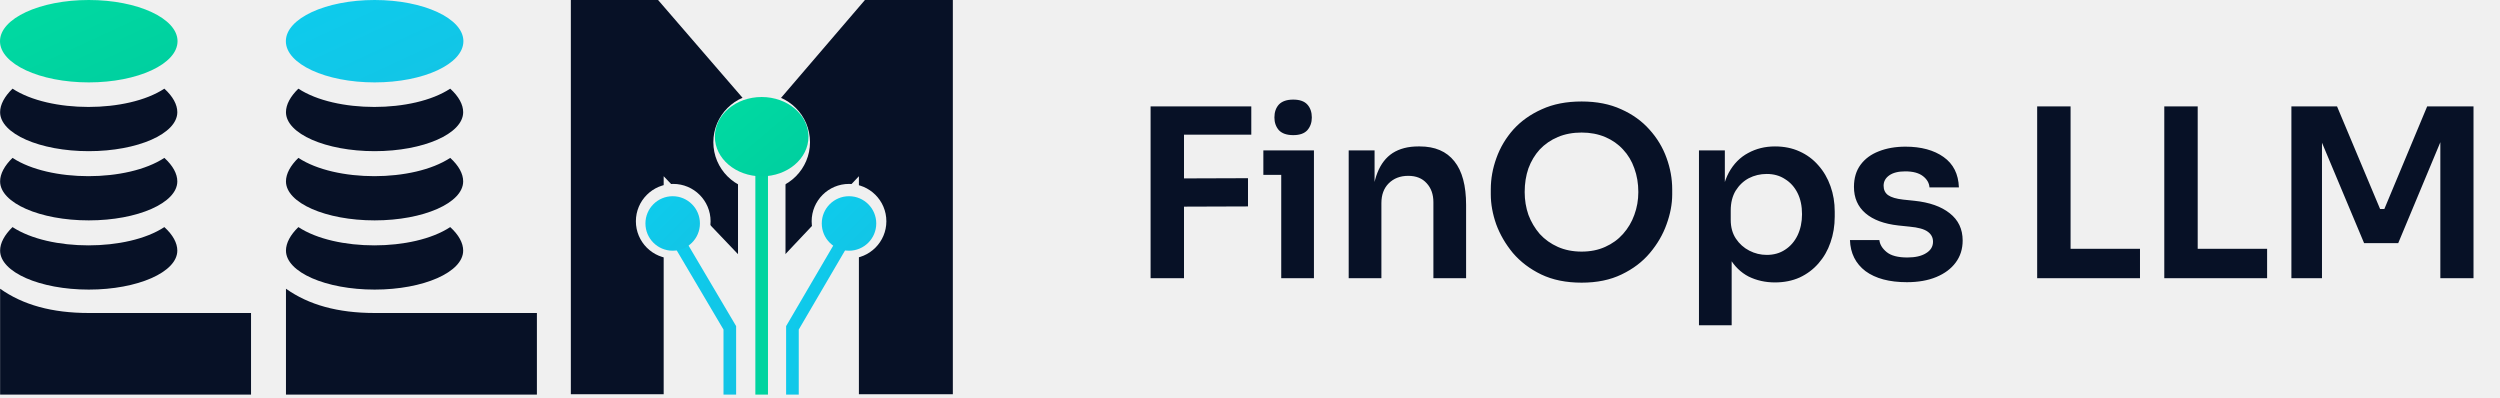
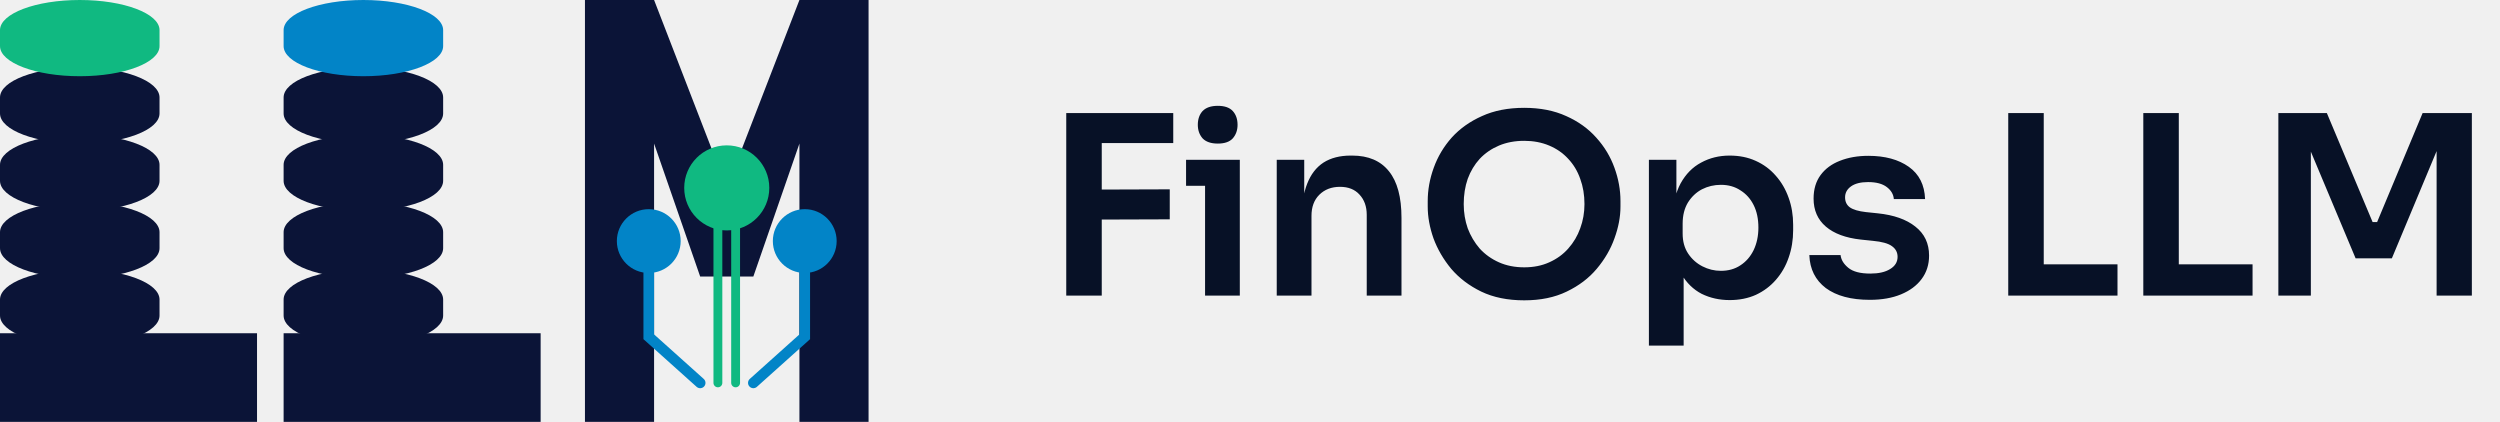
- <svg xmlns="http://www.w3.org/2000/svg" width="340" height="54" viewBox="0 0 340 54" fill="none">
-   <g id="Layout=Horizontal, Tone=Light">
-     <g id="Symbol">
-       <g id="Approved SVG / editable paths" clip-path="url(#clip0_21_35)">
-         <g id="logo">
-           <g id="letter-l-first">
-             <path id="l1-base" d="M0.015 39.266C3.108 41.462 7.067 42.568 12.087 42.568H34.141V53.669H0.015V39.266Z" fill="url(#paint0_linear_21_35)" />
-             <path id="l1-coin-bottom" d="M1.703 30.884C6.753 34.2 17.317 34.2 22.352 30.884C23.517 31.944 24.115 33.05 24.115 34.081C24.115 37.009 18.721 39.385 12.072 39.385C5.424 39.385 0.015 37.009 0.015 34.081C0.015 33.05 0.613 31.944 1.703 30.884Z" fill="url(#paint1_linear_21_35)" />
-             <path id="l1-coin-middle" d="M1.703 21.471C6.753 24.788 17.317 24.788 22.352 21.471C23.517 22.531 24.115 23.637 24.115 24.668C24.115 27.596 18.721 29.972 12.072 29.972C5.424 29.972 0.015 27.596 0.015 24.668C0.015 23.637 0.613 22.531 1.703 21.471Z" fill="url(#paint2_linear_21_35)" />
-             <path id="l1-coin-top" d="M1.703 12.058C6.753 15.374 17.317 15.374 22.352 12.058C23.517 13.118 24.115 14.224 24.115 15.255C24.115 18.183 18.721 20.559 12.072 20.559C5.424 20.559 0.015 18.183 0.015 15.255C0.015 14.224 0.613 13.118 1.703 12.058Z" fill="url(#paint3_linear_21_35)" />
-             <path id="l1-green-cap" d="M12.072 11.206C18.74 11.206 24.145 8.697 24.145 5.603C24.145 2.509 18.74 0 12.072 0C5.405 0 0 2.509 0 5.603C0 8.697 5.405 11.206 12.072 11.206Z" fill="url(#paint4_linear_21_35)" />
-           </g>
-           <g id="letter-l-second">
-             <path id="l2-base" d="M38.892 39.266C41.985 41.462 45.944 42.568 50.964 42.568H73.018V53.669H38.892V39.266Z" fill="url(#paint5_linear_21_35)" />
-             <path id="l2-coin-bottom" d="M40.58 30.884C45.63 34.2 56.194 34.2 61.229 30.884C62.394 31.944 62.992 33.05 62.992 34.081C62.992 37.009 57.598 39.385 50.949 39.385C44.301 39.385 38.892 37.009 38.892 34.081C38.892 33.05 39.489 31.944 40.58 30.884Z" fill="url(#paint6_linear_21_35)" />
-             <path id="l2-coin-middle" d="M40.58 21.471C45.63 24.788 56.194 24.788 61.229 21.471C62.394 22.531 62.992 23.637 62.992 24.668C62.992 27.596 57.598 29.972 50.949 29.972C44.301 29.972 38.892 27.596 38.892 24.668C38.892 23.637 39.489 22.531 40.58 21.471Z" fill="url(#paint7_linear_21_35)" />
-             <path id="l2-coin-top" d="M40.58 12.058C45.63 15.374 56.194 15.374 61.229 12.058C62.394 13.118 62.992 14.224 62.992 15.255C62.992 18.183 57.598 20.559 50.949 20.559C44.301 20.559 38.892 18.183 38.892 15.255C38.892 14.224 39.489 13.118 40.58 12.058Z" fill="url(#paint8_linear_21_35)" />
-             <path id="l2-cyan-cap" d="M50.949 11.206C57.617 11.206 63.022 8.697 63.022 5.603C63.022 2.509 57.617 0 50.949 0C44.282 0 38.877 2.509 38.877 5.603C38.877 8.697 44.282 11.206 50.949 11.206Z" fill="url(#paint9_linear_21_35)" />
-           </g>
-           <g id="letter-m">
-             <g id="Mask group">
-               <mask id="mask0_21_35" style="mask-type:luminance" maskUnits="userSpaceOnUse" x="77" y="-2" width="54" height="58">
-                 <g id="Group">
-                   <path id="Vector" d="M130.855 -1.733H77.067V55.043H130.855V-1.733Z" fill="white" />
-                   <path id="Vector_2" d="M103.587 25.908C107.218 25.908 110.161 22.965 110.161 19.334C110.161 15.703 107.218 12.76 103.587 12.76C99.957 12.76 97.013 15.703 97.013 19.334C97.013 22.965 99.957 25.908 103.587 25.908Z" fill="black" />
-                   <path id="Vector_3" d="M103.587 19.184V53.848M99.254 53.848V44.585L91.485 30.241M107.771 53.848V44.585L115.465 30.241" stroke="black" stroke-width="6.425" />
-                   <path id="Vector_4" d="M91.559 35.172C94.365 35.172 96.639 32.897 96.639 30.092C96.639 27.286 94.365 25.012 91.559 25.012C88.754 25.012 86.48 27.286 86.48 30.092C86.48 32.897 88.754 35.172 91.559 35.172Z" fill="black" />
-                   <path id="Vector_5" d="M115.466 35.172C118.271 35.172 120.546 32.897 120.546 30.092C120.546 27.286 118.271 25.012 115.466 25.012C112.66 25.012 110.385 27.286 110.385 30.092C110.385 32.897 112.66 35.172 115.466 35.172Z" fill="black" />
-                 </g>
-               </mask>
-               <g mask="url(#mask0_21_35)">
-                 <path id="m-body" d="M77.635 53.669V0H89.498L103.617 16.346L117.632 0H129.6V53.669H116.81V23.966L106.8 34.574V20.529H100.375V34.574L90.26 23.966V53.669H77.635Z" fill="url(#paint10_linear_21_35)" />
-               </g>
-             </g>
-             <g id="circuit">
-               <path id="circuit-left-branch" d="M99.254 53.669V44.585L91.485 31.436" stroke="url(#paint11_linear_21_35)" stroke-width="1.718" />
-               <path id="circuit-right-branch" d="M107.771 53.669V44.585L115.465 31.436" stroke="url(#paint12_linear_21_35)" stroke-width="1.718" />
-               <path id="circuit-center-stem" d="M103.587 53.669V20.977" stroke="#00D4A0" stroke-width="1.718" />
-               <path id="circuit-left-node" d="M91.485 34.096C93.531 34.096 95.19 32.437 95.19 30.39C95.19 28.344 93.531 26.685 91.485 26.685C89.439 26.685 87.779 28.344 87.779 30.39C87.779 32.437 89.439 34.096 91.485 34.096Z" fill="url(#paint13_linear_21_35)" />
-               <path id="circuit-right-node" d="M115.466 34.096C117.512 34.096 119.171 32.437 119.171 30.39C119.171 28.344 117.512 26.685 115.466 26.685C113.419 26.685 111.76 28.344 111.76 30.39C111.76 32.437 113.419 34.096 115.466 34.096Z" fill="url(#paint14_linear_21_35)" />
-               <path id="circuit-center-node" d="M103.587 23.981C107.103 23.981 109.952 21.566 109.952 18.587C109.952 15.608 107.103 13.193 103.587 13.193C100.072 13.193 97.222 15.608 97.222 18.587C97.222 21.566 100.072 23.981 103.587 23.981Z" fill="url(#paint15_linear_21_35)" />
-             </g>
-           </g>
-         </g>
-       </g>
+ <svg xmlns="http://www.w3.org/2000/svg" width="320" height="54" viewBox="0 0 320 54" role="img" aria-label="FinOps LLM">
+   <defs>
+     <path id="coin" d="M0,34 A90,34 0 0 1 180,34 L180,52 A90,34 0 0 1 0,52 Z" />
+   </defs>
+   <g transform="scale(0.113445) translate(-30,-40)">
+     <use href="#coin" x="30" y="344" fill="#0B1437" />
+     <use href="#coin" x="30" y="268" fill="#0B1437" />
+     <use href="#coin" x="30" y="192" fill="#0B1437" />
+     <use href="#coin" x="30" y="116" fill="#0B1437" />
+     <use href="#coin" x="30" y="40" fill="#10B981" />
+     <use href="#coin" x="350" y="344" fill="#0B1437" />
+     <use href="#coin" x="350" y="268" fill="#0B1437" />
+     <use href="#coin" x="350" y="192" fill="#0B1437" />
+     <use href="#coin" x="350" y="116" fill="#0B1437" />
+     <use href="#coin" x="350" y="40" fill="#0284C7" />
+     <rect x="30" y="416" width="290" height="100" fill="#0B1437" />
+     <rect x="350" y="416" width="290" height="100" fill="#0B1437" />
+     <path fill="#0B1437" d="M690,516 L690,40 L768,40 L850,252 L932,40 L1010,40 L1010,516 L932,516 L932,202 L880,352 L820,352 L768,202 L768,516 Z" />
+     <g fill="none" stroke-linecap="round">
+       <path stroke="#10B981" stroke-width="10" d="M840,252 V472 M860,252 V472" />
+       <path stroke="#0284C7" stroke-width="12" d="M762,348 V420 L820,472" />
+       <path stroke="#0284C7" stroke-width="12" d="M938,348 V420 L880,472" />
    </g>
-     <path id="Company name" d="M156.48 37.834V14.474H161.024V37.834H156.48ZM160.384 28.106V24.266L169.728 24.234V28.074L160.384 28.106ZM160.384 18.314V14.474H170.176V18.314H160.384ZM174.248 37.834V20.458H178.696V37.834H174.248ZM171.816 23.786V20.458H178.696V23.786H171.816ZM175.88 18.378C175.005 18.378 174.354 18.154 173.928 17.706C173.522 17.237 173.32 16.661 173.32 15.978C173.32 15.253 173.522 14.666 173.928 14.218C174.354 13.77 175.005 13.546 175.88 13.546C176.754 13.546 177.394 13.77 177.8 14.218C178.205 14.666 178.408 15.253 178.408 15.978C178.408 16.661 178.205 17.237 177.8 17.706C177.394 18.154 176.754 18.378 175.88 18.378ZM183.422 37.834V20.458H186.942V27.914H186.622C186.622 26.144 186.857 24.672 187.326 23.498C187.795 22.304 188.489 21.408 189.406 20.81C190.345 20.213 191.507 19.914 192.894 19.914H193.086C195.155 19.914 196.723 20.586 197.79 21.93C198.857 23.253 199.39 25.237 199.39 27.882V37.834H194.942V27.498C194.942 26.432 194.633 25.568 194.014 24.906C193.417 24.245 192.585 23.914 191.518 23.914C190.43 23.914 189.545 24.256 188.862 24.938C188.201 25.6 187.87 26.496 187.87 27.626V37.834H183.422ZM215.1 38.442C212.988 38.442 211.153 38.069 209.596 37.322C208.06 36.576 206.78 35.605 205.756 34.41C204.753 33.194 203.996 31.893 203.484 30.506C202.993 29.098 202.748 27.744 202.748 26.442V25.738C202.748 24.309 203.004 22.89 203.516 21.482C204.028 20.053 204.796 18.762 205.82 17.61C206.865 16.458 208.156 15.541 209.692 14.858C211.228 14.154 213.031 13.802 215.1 13.802C217.148 13.802 218.94 14.154 220.476 14.858C222.012 15.541 223.292 16.458 224.316 17.61C225.361 18.762 226.14 20.053 226.652 21.482C227.164 22.89 227.42 24.309 227.42 25.738V26.442C227.42 27.744 227.164 29.098 226.652 30.506C226.161 31.893 225.404 33.194 224.38 34.41C223.377 35.605 222.097 36.576 220.54 37.322C219.004 38.069 217.191 38.442 215.1 38.442ZM215.1 34.218C216.295 34.218 217.361 34.005 218.3 33.578C219.26 33.152 220.071 32.565 220.732 31.818C221.415 31.05 221.927 30.186 222.268 29.226C222.631 28.245 222.812 27.21 222.812 26.122C222.812 24.949 222.631 23.872 222.268 22.89C221.927 21.909 221.415 21.056 220.732 20.33C220.071 19.605 219.26 19.04 218.3 18.634C217.34 18.229 216.273 18.026 215.1 18.026C213.905 18.026 212.828 18.229 211.868 18.634C210.908 19.04 210.087 19.605 209.404 20.33C208.743 21.056 208.231 21.909 207.868 22.89C207.527 23.872 207.356 24.949 207.356 26.122C207.356 27.21 207.527 28.245 207.868 29.226C208.231 30.186 208.743 31.05 209.404 31.818C210.087 32.565 210.908 33.152 211.868 33.578C212.828 34.005 213.905 34.218 215.1 34.218ZM231.059 44.234V20.458H234.579V27.946L234.035 27.914C234.121 26.144 234.483 24.661 235.123 23.466C235.785 22.272 236.659 21.386 237.747 20.81C238.835 20.213 240.051 19.914 241.395 19.914C242.633 19.914 243.742 20.138 244.723 20.586C245.726 21.034 246.579 21.664 247.283 22.474C248.009 23.285 248.563 24.234 248.947 25.322C249.331 26.389 249.523 27.541 249.523 28.778V29.45C249.523 30.709 249.331 31.882 248.947 32.97C248.585 34.037 248.041 34.986 247.315 35.818C246.611 36.629 245.758 37.269 244.755 37.738C243.753 38.186 242.633 38.41 241.395 38.41C240.094 38.41 238.899 38.144 237.811 37.61C236.745 37.056 235.881 36.213 235.219 35.082C234.558 33.93 234.185 32.448 234.099 30.634L235.507 32.778V44.234H231.059ZM240.275 34.666C241.235 34.666 242.067 34.432 242.771 33.962C243.497 33.493 244.062 32.842 244.467 32.01C244.873 31.157 245.075 30.197 245.075 29.13C245.075 28.021 244.873 27.061 244.467 26.25C244.062 25.44 243.497 24.81 242.771 24.362C242.067 23.893 241.235 23.658 240.275 23.658C239.401 23.658 238.59 23.85 237.843 24.234C237.118 24.618 236.521 25.184 236.051 25.93C235.603 26.677 235.379 27.573 235.379 28.618V29.898C235.379 30.901 235.614 31.754 236.083 32.458C236.553 33.162 237.161 33.706 237.907 34.09C238.654 34.474 239.443 34.666 240.275 34.666ZM259.338 38.378C256.949 38.378 255.072 37.877 253.706 36.874C252.362 35.85 251.658 34.442 251.594 32.65H255.594C255.658 33.248 255.989 33.792 256.586 34.282C257.184 34.773 258.122 35.018 259.402 35.018C260.469 35.018 261.312 34.826 261.93 34.442C262.57 34.058 262.89 33.536 262.89 32.874C262.89 32.298 262.645 31.84 262.154 31.498C261.685 31.157 260.874 30.933 259.722 30.826L258.186 30.666C256.245 30.453 254.752 29.898 253.706 29.002C252.661 28.106 252.138 26.912 252.138 25.418C252.138 24.224 252.437 23.221 253.034 22.41C253.632 21.6 254.453 20.992 255.498 20.586C256.565 20.16 257.781 19.946 259.146 19.946C261.28 19.946 263.008 20.416 264.33 21.354C265.653 22.293 266.346 23.669 266.41 25.482H262.41C262.368 24.885 262.069 24.373 261.514 23.946C260.96 23.52 260.16 23.306 259.114 23.306C258.176 23.306 257.45 23.488 256.938 23.85C256.426 24.213 256.17 24.682 256.17 25.258C256.17 25.813 256.373 26.24 256.778 26.538C257.205 26.837 257.888 27.04 258.826 27.146L260.362 27.306C262.41 27.52 264.01 28.085 265.162 29.002C266.336 29.92 266.922 31.157 266.922 32.714C266.922 33.866 266.602 34.869 265.962 35.722C265.344 36.554 264.469 37.205 263.338 37.674C262.208 38.144 260.874 38.378 259.338 38.378ZM277.055 37.834V14.474H281.599V37.834H277.055ZM280.959 37.834V33.834H291.039V37.834H280.959ZM294.343 37.834V14.474H298.887V37.834H294.343ZM298.247 37.834V33.834H308.327V37.834H298.247ZM311.63 37.834V14.474H317.838L323.694 28.426H324.27L330.094 14.474H336.398V37.834H331.886V17.898L332.462 17.962L326.158 33.066H321.518L315.182 17.962L315.79 17.898V37.834H311.63Z" fill="#071126" />
+     <circle cx="762" cy="312" r="36" fill="#0284C7" />
+     <circle cx="938" cy="312" r="36" fill="#0284C7" />
+     <circle cx="850" cy="252" r="48" fill="#10B981" />
  </g>
-   <defs>
-     <linearGradient id="paint0_linear_21_35" x1="0.015" y1="39.266" x2="0.015" y2="53.669" gradientUnits="userSpaceOnUse">
-       <stop stop-color="#071126" />
-       <stop offset="1" stop-color="#071126" />
-     </linearGradient>
-     <linearGradient id="paint1_linear_21_35" x1="0.015" y1="30.884" x2="0.015" y2="39.385" gradientUnits="userSpaceOnUse">
-       <stop stop-color="#071126" />
-       <stop offset="1" stop-color="#071126" />
-     </linearGradient>
-     <linearGradient id="paint2_linear_21_35" x1="0.015" y1="21.471" x2="0.015" y2="29.972" gradientUnits="userSpaceOnUse">
-       <stop stop-color="#071126" />
-       <stop offset="1" stop-color="#071126" />
-     </linearGradient>
-     <linearGradient id="paint3_linear_21_35" x1="0.015" y1="12.058" x2="0.015" y2="20.559" gradientUnits="userSpaceOnUse">
-       <stop stop-color="#071126" />
-       <stop offset="1" stop-color="#071126" />
-     </linearGradient>
-     <linearGradient id="paint4_linear_21_35" x1="0" y1="0" x2="8.558" y2="18.44" gradientUnits="userSpaceOnUse">
-       <stop stop-color="#00DBA1" />
-       <stop offset="1" stop-color="#00CEA0" />
-     </linearGradient>
-     <linearGradient id="paint5_linear_21_35" x1="38.892" y1="39.266" x2="38.892" y2="53.669" gradientUnits="userSpaceOnUse">
-       <stop stop-color="#071126" />
-       <stop offset="1" stop-color="#071126" />
-     </linearGradient>
-     <linearGradient id="paint6_linear_21_35" x1="38.892" y1="30.884" x2="38.892" y2="39.385" gradientUnits="userSpaceOnUse">
-       <stop stop-color="#071126" />
-       <stop offset="1" stop-color="#071126" />
-     </linearGradient>
-     <linearGradient id="paint7_linear_21_35" x1="38.892" y1="21.471" x2="38.892" y2="29.972" gradientUnits="userSpaceOnUse">
-       <stop stop-color="#071126" />
-       <stop offset="1" stop-color="#071126" />
-     </linearGradient>
-     <linearGradient id="paint8_linear_21_35" x1="38.892" y1="12.058" x2="38.892" y2="20.559" gradientUnits="userSpaceOnUse">
-       <stop stop-color="#071126" />
-       <stop offset="1" stop-color="#071126" />
-     </linearGradient>
-     <linearGradient id="paint9_linear_21_35" x1="38.877" y1="0" x2="47.435" y2="18.44" gradientUnits="userSpaceOnUse">
-       <stop stop-color="#0DCCED" />
-       <stop offset="1" stop-color="#13C4E5" />
-     </linearGradient>
-     <linearGradient id="paint10_linear_21_35" x1="77.635" y1="0" x2="77.635" y2="53.669" gradientUnits="userSpaceOnUse">
-       <stop stop-color="#071126" />
-       <stop offset="1" stop-color="#071126" />
-     </linearGradient>
-     <linearGradient id="paint11_linear_21_35" x1="91.485" y1="31.436" x2="105.333" y2="36.276" gradientUnits="userSpaceOnUse">
-       <stop stop-color="#0DCCED" />
-       <stop offset="1" stop-color="#13C4E5" />
-     </linearGradient>
-     <linearGradient id="paint12_linear_21_35" x1="107.771" y1="31.436" x2="121.514" y2="36.193" gradientUnits="userSpaceOnUse">
-       <stop stop-color="#0DCCED" />
-       <stop offset="1" stop-color="#13C4E5" />
-     </linearGradient>
-     <linearGradient id="paint13_linear_21_35" x1="87.779" y1="26.685" x2="95.19" y2="34.096" gradientUnits="userSpaceOnUse">
-       <stop stop-color="#0DCCED" />
-       <stop offset="1" stop-color="#13C4E5" />
-     </linearGradient>
-     <linearGradient id="paint14_linear_21_35" x1="111.76" y1="26.685" x2="119.171" y2="34.096" gradientUnits="userSpaceOnUse">
-       <stop stop-color="#0DCCED" />
-       <stop offset="1" stop-color="#13C4E5" />
-     </linearGradient>
-     <linearGradient id="paint15_linear_21_35" x1="97.222" y1="13.193" x2="107.864" y2="25.75" gradientUnits="userSpaceOnUse">
-       <stop stop-color="#00DBA1" />
-       <stop offset="1" stop-color="#00CEA0" />
-     </linearGradient>
-     <clipPath id="clip0_21_35">
-       <rect width="129.6" height="53.669" fill="white" />
-     </clipPath>
-   </defs>
+   <path transform="translate(-20,0)" d="M156.48 37.834V14.474H161.024V37.834H156.48ZM160.384 28.106V24.266L169.728 24.234V28.074L160.384 28.106ZM160.384 18.314V14.474H170.176V18.314H160.384ZM174.248 37.834V20.458H178.696V37.834H174.248ZM171.816 23.786V20.458H178.696V23.786H171.816ZM175.88 18.378C175.005 18.378 174.354 18.154 173.928 17.706C173.522 17.237 173.32 16.661 173.32 15.978C173.32 15.253 173.522 14.666 173.928 14.218C174.354 13.77 175.005 13.546 175.88 13.546C176.754 13.546 177.394 13.77 177.8 14.218C178.205 14.666 178.408 15.253 178.408 15.978C178.408 16.661 178.205 17.237 177.8 17.706C177.394 18.154 176.754 18.378 175.88 18.378ZM183.422 37.834V20.458H186.942V27.914H186.622C186.622 26.144 186.857 24.672 187.326 23.498C187.795 22.304 188.489 21.408 189.406 20.81C190.345 20.213 191.507 19.914 192.894 19.914H193.086C195.155 19.914 196.723 20.586 197.79 21.93C198.857 23.253 199.39 25.237 199.39 27.882V37.834H194.942V27.498C194.942 26.432 194.633 25.568 194.014 24.906C193.417 24.245 192.585 23.914 191.518 23.914C190.43 23.914 189.545 24.256 188.862 24.938C188.201 25.6 187.87 26.496 187.87 27.626V37.834H183.422ZM215.1 38.442C212.988 38.442 211.153 38.069 209.596 37.322C208.06 36.576 206.78 35.605 205.756 34.41C204.753 33.194 203.996 31.893 203.484 30.506C202.993 29.098 202.748 27.744 202.748 26.442V25.738C202.748 24.309 203.004 22.89 203.516 21.482C204.028 20.053 204.796 18.762 205.82 17.61C206.865 16.458 208.156 15.541 209.692 14.858C211.228 14.154 213.031 13.802 215.1 13.802C217.148 13.802 218.94 14.154 220.476 14.858C222.012 15.541 223.292 16.458 224.316 17.61C225.361 18.762 226.14 20.053 226.652 21.482C227.164 22.89 227.42 24.309 227.42 25.738V26.442C227.42 27.744 227.164 29.098 226.652 30.506C226.161 31.893 225.404 33.194 224.38 34.41C223.377 35.605 222.097 36.576 220.54 37.322C219.004 38.069 217.191 38.442 215.1 38.442ZM215.1 34.218C216.295 34.218 217.361 34.005 218.3 33.578C219.26 33.152 220.071 32.565 220.732 31.818C221.415 31.05 221.927 30.186 222.268 29.226C222.631 28.245 222.812 27.21 222.812 26.122C222.812 24.949 222.631 23.872 222.268 22.89C221.927 21.909 221.415 21.056 220.732 20.33C220.071 19.605 219.26 19.04 218.3 18.634C217.34 18.229 216.273 18.026 215.1 18.026C213.905 18.026 212.828 18.229 211.868 18.634C210.908 19.04 210.087 19.605 209.404 20.33C208.743 21.056 208.231 21.909 207.868 22.89C207.527 23.872 207.356 24.949 207.356 26.122C207.356 27.21 207.527 28.245 207.868 29.226C208.231 30.186 208.743 31.05 209.404 31.818C210.087 32.565 210.908 33.152 211.868 33.578C212.828 34.005 213.905 34.218 215.1 34.218ZM231.059 44.234V20.458H234.579V27.946L234.035 27.914C234.121 26.144 234.483 24.661 235.123 23.466C235.785 22.272 236.659 21.386 237.747 20.81C238.835 20.213 240.051 19.914 241.395 19.914C242.633 19.914 243.742 20.138 244.723 20.586C245.726 21.034 246.579 21.664 247.283 22.474C248.009 23.285 248.563 24.234 248.947 25.322C249.331 26.389 249.523 27.541 249.523 28.778V29.45C249.523 30.709 249.331 31.882 248.947 32.97C248.585 34.037 248.041 34.986 247.315 35.818C246.611 36.629 245.758 37.269 244.755 37.738C243.753 38.186 242.633 38.41 241.395 38.41C240.094 38.41 238.899 38.144 237.811 37.61C236.745 37.056 235.881 36.213 235.219 35.082C234.558 33.93 234.185 32.448 234.099 30.634L235.507 32.778V44.234H231.059ZM240.275 34.666C241.235 34.666 242.067 34.432 242.771 33.962C243.497 33.493 244.062 32.842 244.467 32.01C244.873 31.157 245.075 30.197 245.075 29.13C245.075 28.021 244.873 27.061 244.467 26.25C244.062 25.44 243.497 24.81 242.771 24.362C242.067 23.893 241.235 23.658 240.275 23.658C239.401 23.658 238.59 23.85 237.843 24.234C237.118 24.618 236.521 25.184 236.051 25.93C235.603 26.677 235.379 27.573 235.379 28.618V29.898C235.379 30.901 235.614 31.754 236.083 32.458C236.553 33.162 237.161 33.706 237.907 34.09C238.654 34.474 239.443 34.666 240.275 34.666ZM259.338 38.378C256.949 38.378 255.072 37.877 253.706 36.874C252.362 35.85 251.658 34.442 251.594 32.65H255.594C255.658 33.248 255.989 33.792 256.586 34.282C257.184 34.773 258.122 35.018 259.402 35.018C260.469 35.018 261.312 34.826 261.93 34.442C262.57 34.058 262.89 33.536 262.89 32.874C262.89 32.298 262.645 31.84 262.154 31.498C261.685 31.157 260.874 30.933 259.722 30.826L258.186 30.666C256.245 30.453 254.752 29.898 253.706 29.002C252.661 28.106 252.138 26.912 252.138 25.418C252.138 24.224 252.437 23.221 253.034 22.41C253.632 21.6 254.453 20.992 255.498 20.586C256.565 20.16 257.781 19.946 259.146 19.946C261.28 19.946 263.008 20.416 264.33 21.354C265.653 22.293 266.346 23.669 266.41 25.482H262.41C262.368 24.885 262.069 24.373 261.514 23.946C260.96 23.52 260.16 23.306 259.114 23.306C258.176 23.306 257.45 23.488 256.938 23.85C256.426 24.213 256.17 24.682 256.17 25.258C256.17 25.813 256.373 26.24 256.778 26.538C257.205 26.837 257.888 27.04 258.826 27.146L260.362 27.306C262.41 27.52 264.01 28.085 265.162 29.002C266.336 29.92 266.922 31.157 266.922 32.714C266.922 33.866 266.602 34.869 265.962 35.722C265.344 36.554 264.469 37.205 263.338 37.674C262.208 38.144 260.874 38.378 259.338 38.378ZM277.055 37.834V14.474H281.599V37.834H277.055ZM280.959 37.834V33.834H291.039V37.834H280.959ZM294.343 37.834V14.474H298.887V37.834H294.343ZM298.247 37.834V33.834H308.327V37.834H298.247ZM311.63 37.834V14.474H317.838L323.694 28.426H324.27L330.094 14.474H336.398V37.834H331.886V17.898L332.462 17.962L326.158 33.066H321.518L315.182 17.962L315.79 17.898V37.834H311.63Z" fill="#071126" />
</svg>
